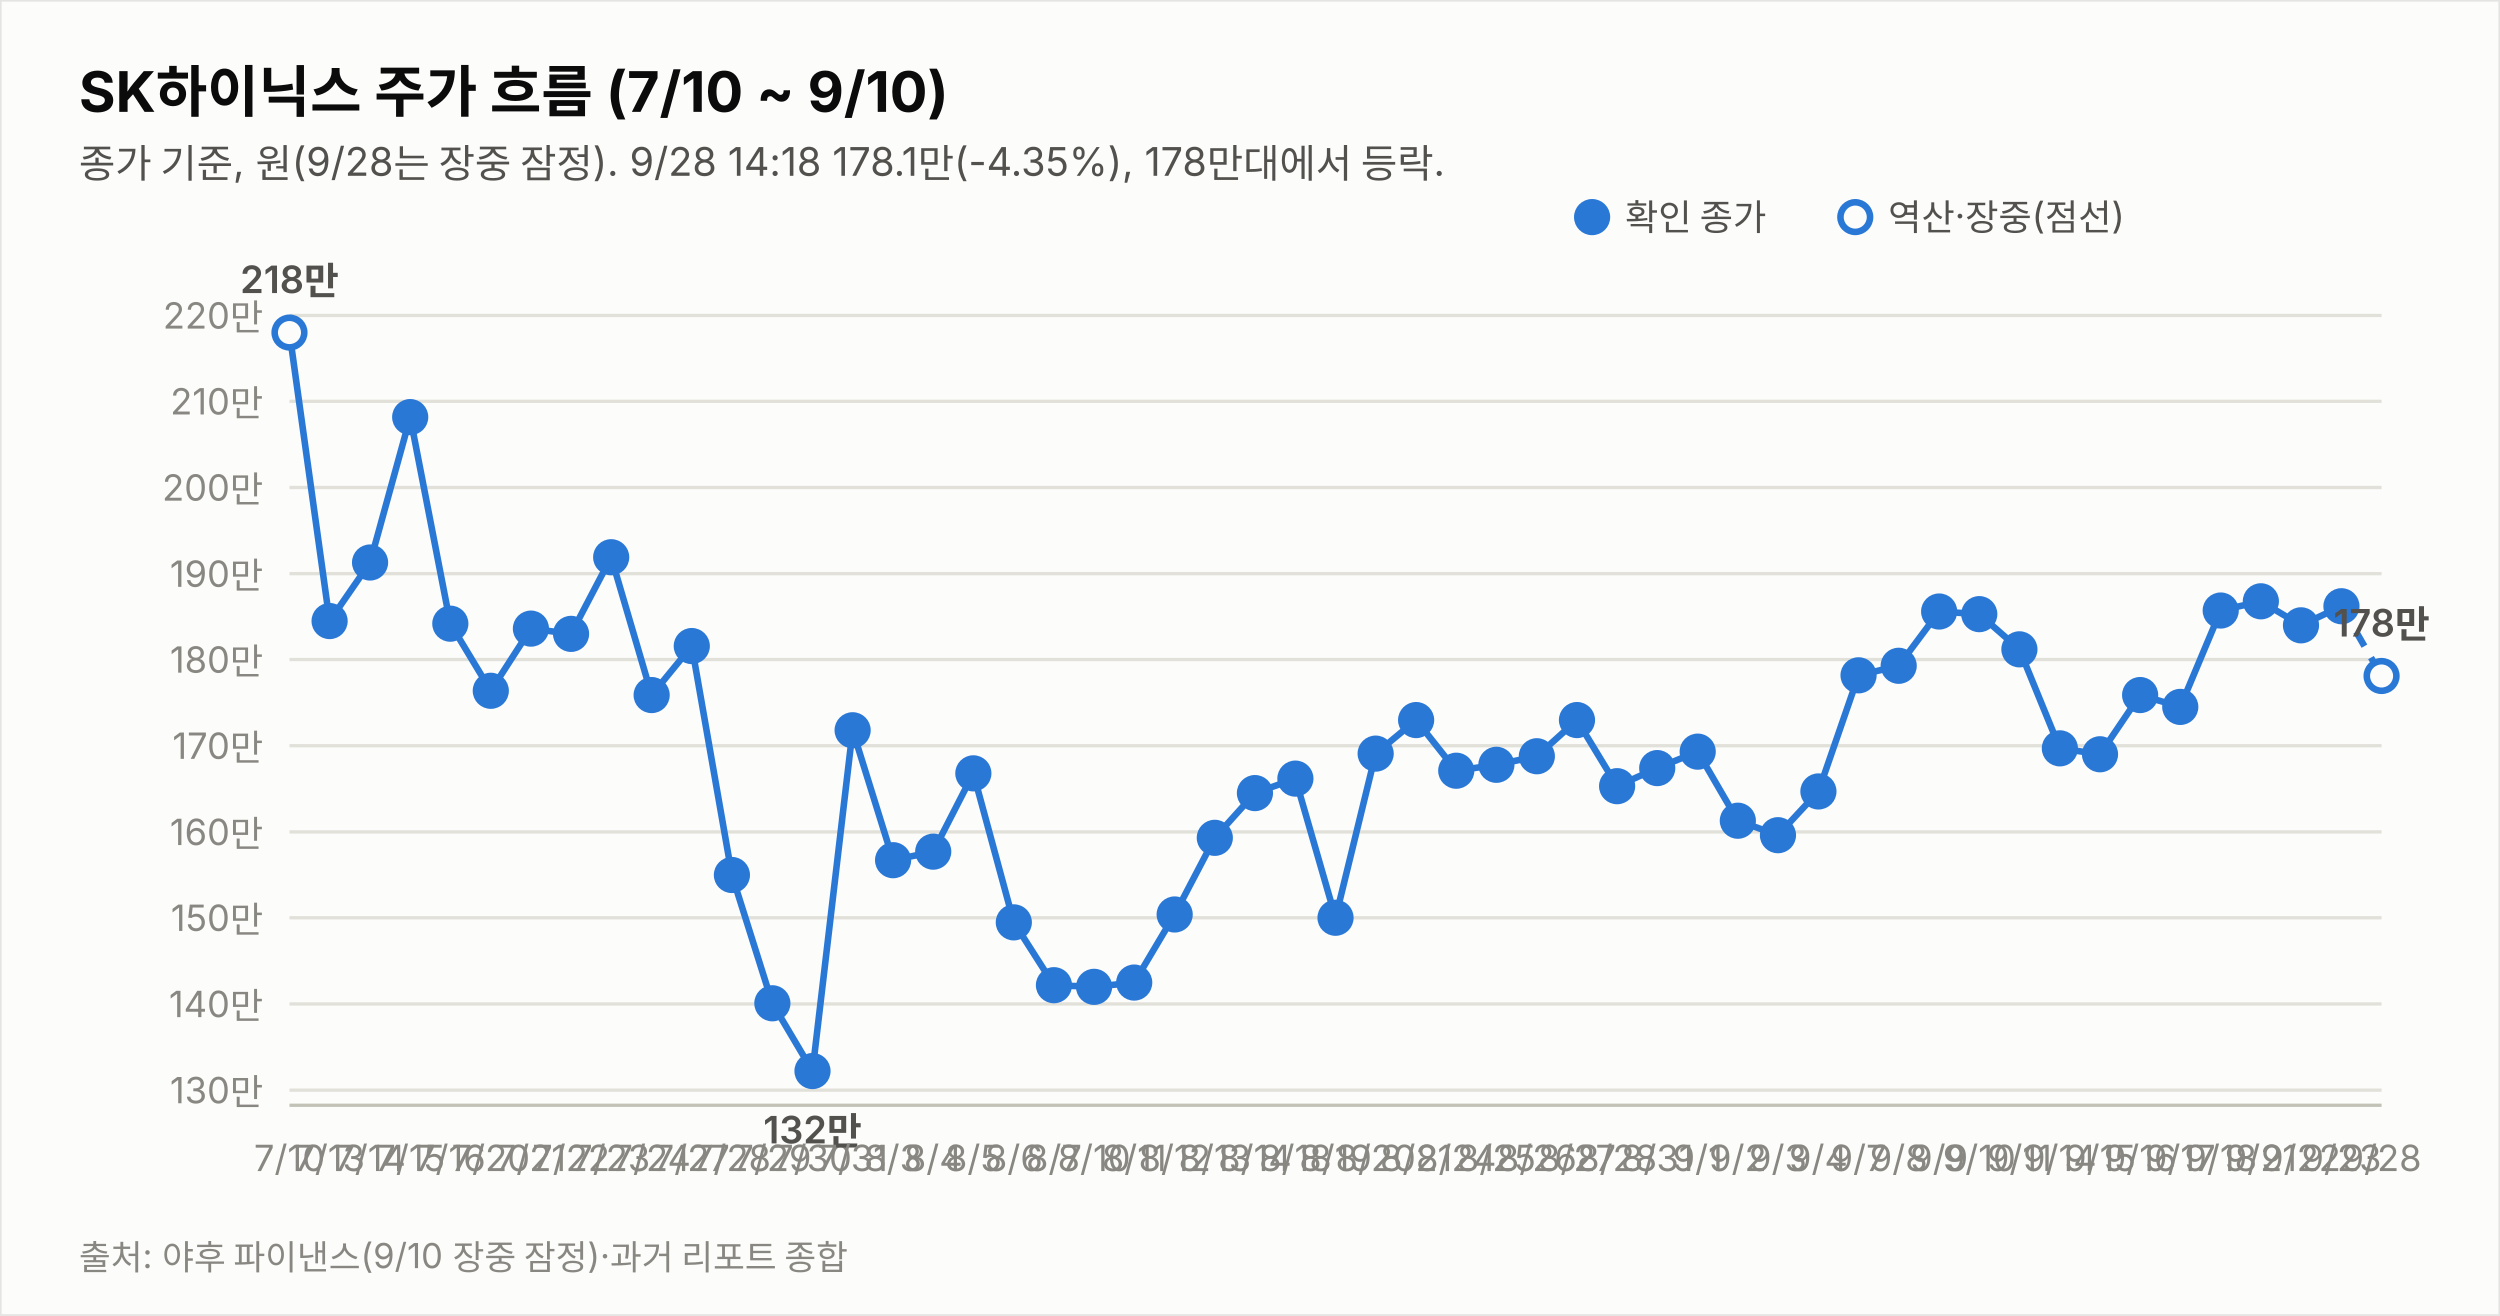
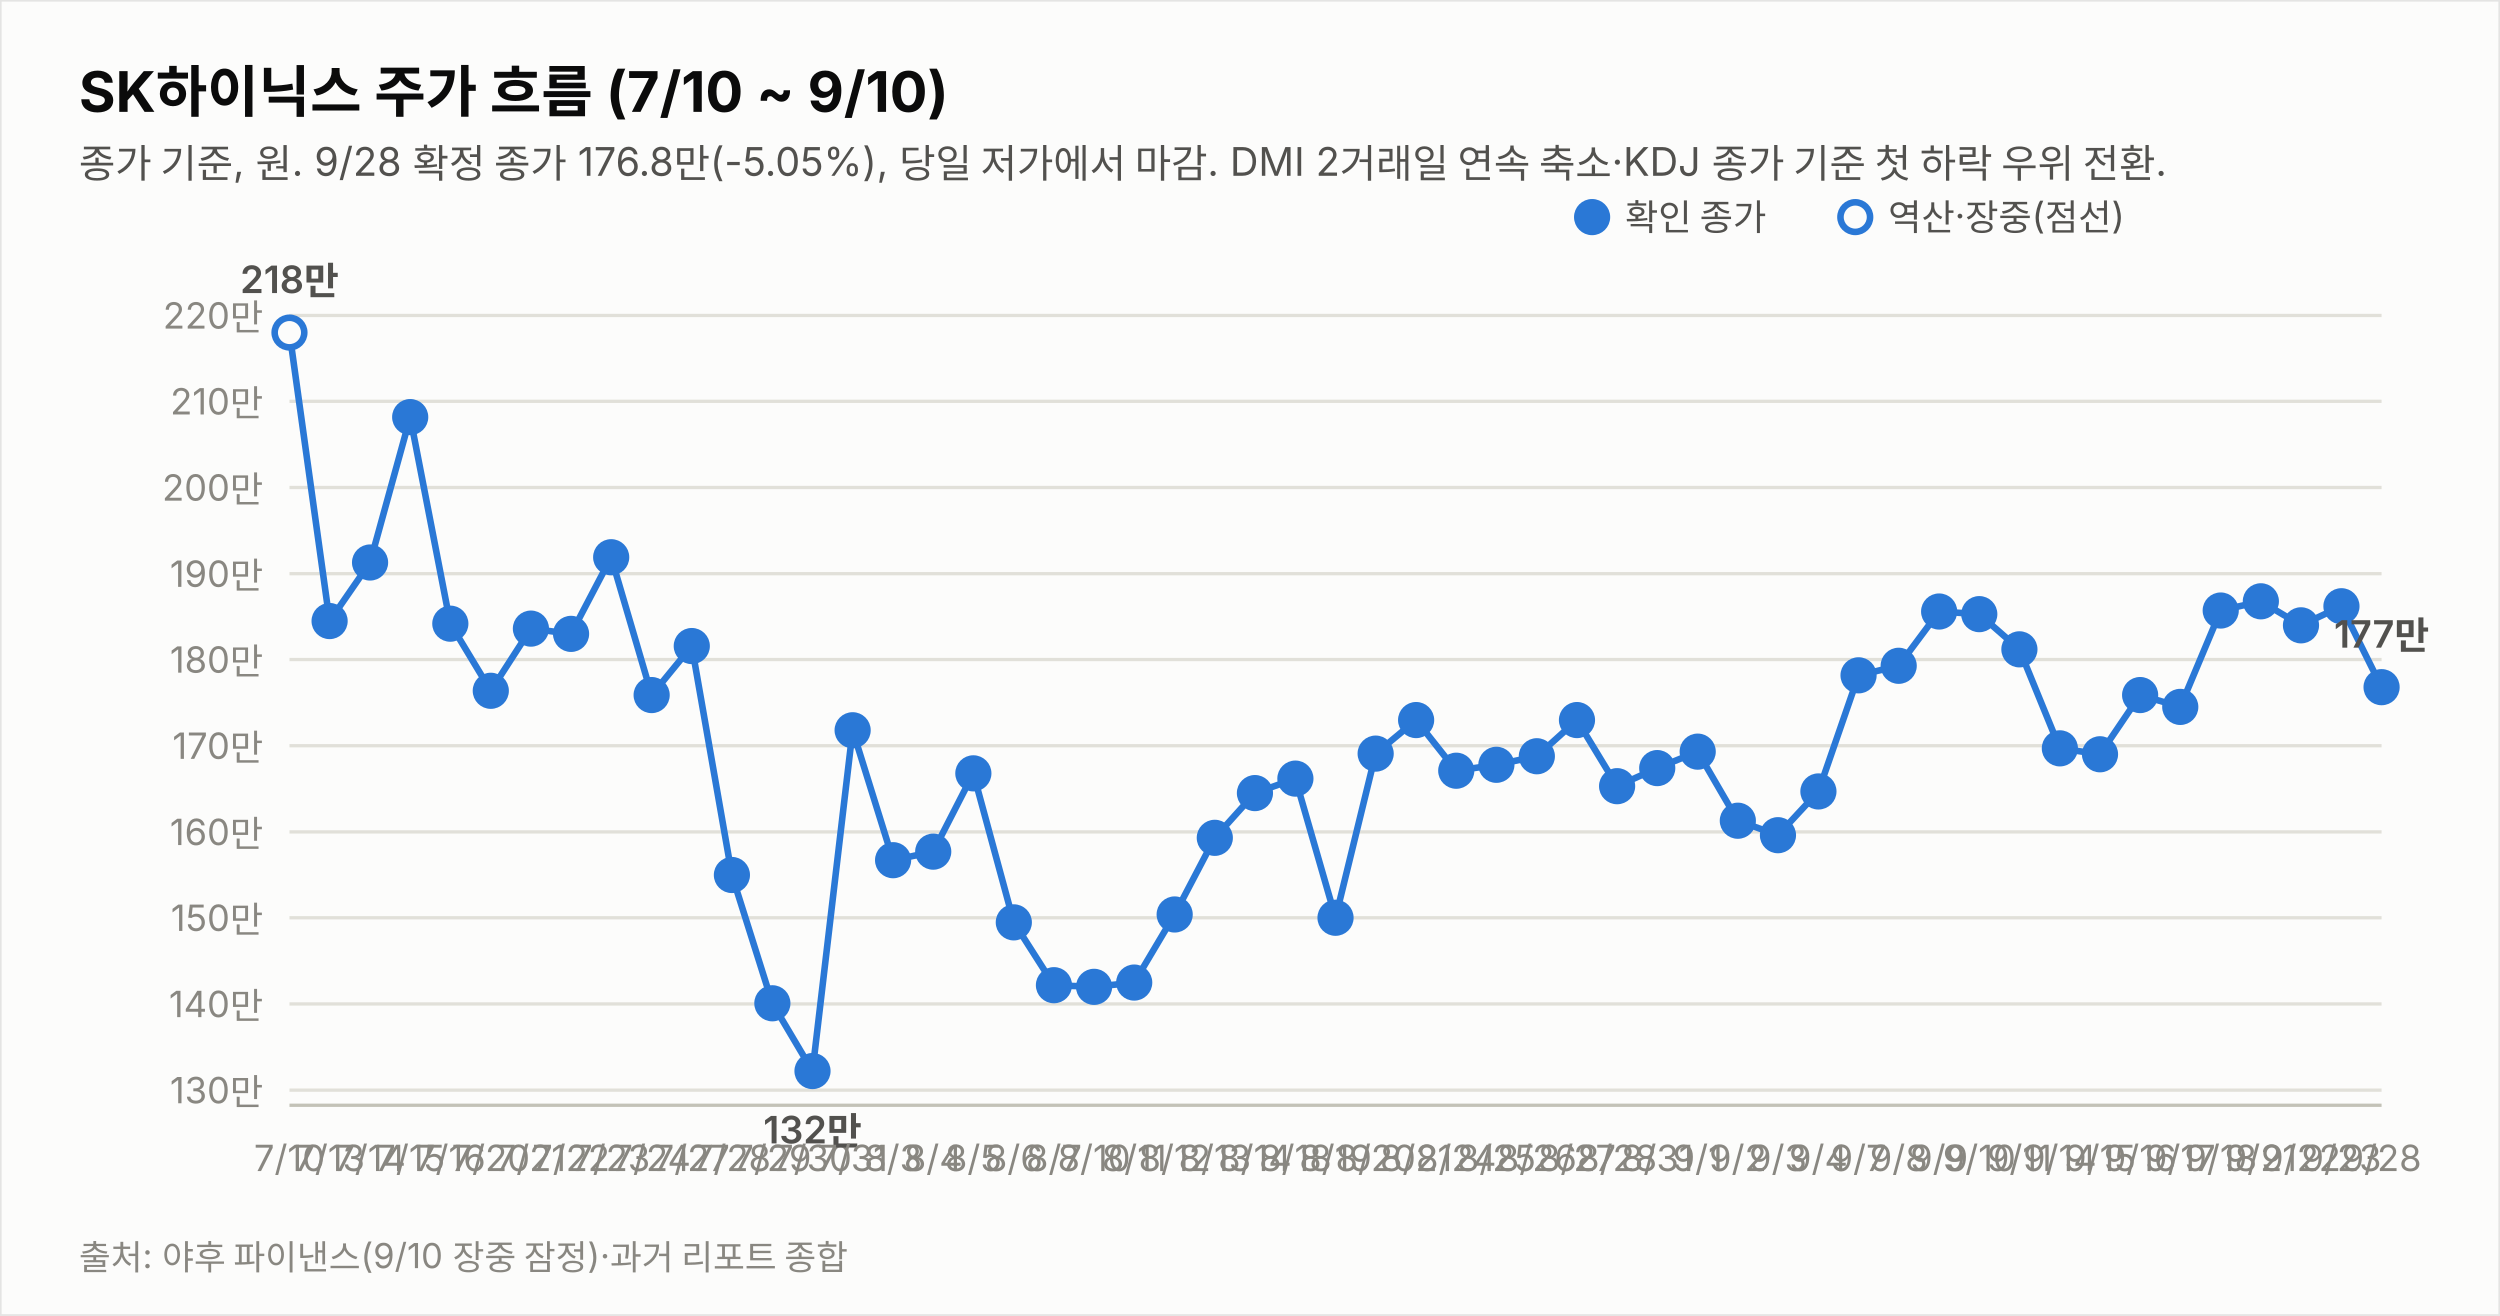
<svg xmlns="http://www.w3.org/2000/svg" width="760" height="400" viewBox="0 0 760 400" font-family="system-ui,-apple-system,&quot;Segoe UI&quot;,&quot;Malgun Gothic&quot;,&quot;Apple SD Gothic Neo&quot;,sans-serif">
  <rect width="760" height="400" fill="#fcfcfb" stroke="rgba(11,11,11,0.10)" />
  <text x="24" y="34" font-size="17" font-weight="700" fill="#0b0b0b">SK하이닉스 주가 흐름 (7/10 ~ 9/10)</text>
-   <text x="24" y="54" font-size="12" fill="#52514e">종가 기준, 원(9/28는 장중 잠정). 9/28 14:18 178.1만(-4.35%), 178만대에서 등락.</text>
+   <text x="24" y="54" font-size="12" fill="#52514e">종가 기준, 원. 9/28 확정 종가 176.8만(-5.05%), 당일 저가에서 마감. DMI 2거래일 연속 축소·KDJ 종가 기준 첫 하락 우위 전환.</text>
  <line x1="88" y1="331.4" x2="724" y2="331.4" stroke="#e1e0d9" stroke-width="1" />
  <text x="80" y="335.4" font-size="11" fill="#898781" text-anchor="end" style="font-variant-numeric:tabular-nums">130만</text>
  <line x1="88" y1="305.2" x2="724" y2="305.2" stroke="#e1e0d9" stroke-width="1" />
  <text x="80" y="309.2" font-size="11" fill="#898781" text-anchor="end" style="font-variant-numeric:tabular-nums">140만</text>
  <line x1="88" y1="279.0" x2="724" y2="279.0" stroke="#e1e0d9" stroke-width="1" />
  <text x="80" y="283.0" font-size="11" fill="#898781" text-anchor="end" style="font-variant-numeric:tabular-nums">150만</text>
  <line x1="88" y1="252.9" x2="724" y2="252.9" stroke="#e1e0d9" stroke-width="1" />
  <text x="80" y="256.9" font-size="11" fill="#898781" text-anchor="end" style="font-variant-numeric:tabular-nums">160만</text>
  <line x1="88" y1="226.7" x2="724" y2="226.7" stroke="#e1e0d9" stroke-width="1" />
  <text x="80" y="230.7" font-size="11" fill="#898781" text-anchor="end" style="font-variant-numeric:tabular-nums">170만</text>
  <line x1="88" y1="200.5" x2="724" y2="200.5" stroke="#e1e0d9" stroke-width="1" />
  <text x="80" y="204.5" font-size="11" fill="#898781" text-anchor="end" style="font-variant-numeric:tabular-nums">180만</text>
  <line x1="88" y1="174.4" x2="724" y2="174.4" stroke="#e1e0d9" stroke-width="1" />
  <text x="80" y="178.4" font-size="11" fill="#898781" text-anchor="end" style="font-variant-numeric:tabular-nums">190만</text>
  <line x1="88" y1="148.2" x2="724" y2="148.2" stroke="#e1e0d9" stroke-width="1" />
  <text x="80" y="152.2" font-size="11" fill="#898781" text-anchor="end" style="font-variant-numeric:tabular-nums">200만</text>
  <line x1="88" y1="122.0" x2="724" y2="122.0" stroke="#e1e0d9" stroke-width="1" />
  <text x="80" y="126.0" font-size="11" fill="#898781" text-anchor="end" style="font-variant-numeric:tabular-nums">210만</text>
  <line x1="88" y1="95.9" x2="724" y2="95.9" stroke="#e1e0d9" stroke-width="1" />
  <text x="80" y="99.9" font-size="11" fill="#898781" text-anchor="end" style="font-variant-numeric:tabular-nums">220만</text>
  <line x1="88" y1="336" x2="724" y2="336" stroke="#c3c2b7" stroke-width="1" />
-   <path d="M88.0,101.1 L100.2,188.8 L112.5,171.0 L124.7,126.8 L136.9,189.6 L149.2,210.0 L161.4,191.1 L173.6,192.7 L185.8,169.4 L198.1,211.3 L210.3,196.4 L222.5,266.0 L234.8,305.0 L247.0,325.6 L259.2,222.0 L271.5,261.5 L283.7,258.9 L295.9,235.1 L308.2,280.4 L320.4,299.5 L332.6,300.0 L344.8,298.7 L357.1,278.0 L369.3,254.7 L381.5,241.1 L393.8,236.7 L406.0,279.0 L418.2,229.1 L430.5,218.9 L442.7,234.3 L454.9,232.5 L467.2,229.9 L479.4,218.9 L491.6,239.0 L503.8,233.5 L516.1,228.5 L528.3,249.5 L540.5,253.9 L552.8,240.6 L565.0,205.3 L577.2,202.4 L589.5,185.9 L601.7,186.7 L613.9,197.4 L626.2,227.5 L638.4,229.3 L650.6,211.3 L662.8,214.9 L675.1,185.6 L687.3,182.8 L699.5,190.1 L711.8,184.3" fill="none" stroke="#2a78d6" stroke-width="2" />
-   <path d="M711.8,184.3 L724.0,205.5" fill="none" stroke="#2a78d6" stroke-width="2" stroke-dasharray="5 4" />
+   <path d="M88.0,101.1 L100.2,188.8 L112.5,171.0 L124.7,126.8 L136.9,189.6 L149.2,210.0 L161.4,191.1 L173.6,192.7 L185.8,169.4 L198.1,211.3 L210.3,196.4 L222.5,266.0 L234.8,305.0 L247.0,325.6 L259.2,222.0 L271.5,261.5 L283.7,258.9 L295.9,235.1 L308.2,280.4 L320.4,299.5 L332.6,300.0 L344.8,298.7 L357.1,278.0 L369.3,254.7 L381.5,241.1 L393.8,236.7 L406.0,279.0 L418.2,229.1 L430.5,218.9 L442.7,234.3 L454.9,232.5 L467.2,229.9 L479.4,218.9 L491.6,239.0 L503.8,233.5 L516.1,228.5 L528.3,249.5 L540.5,253.9 L552.8,240.6 L565.0,205.3 L577.2,202.4 L589.5,185.9 L601.7,186.7 L613.9,197.4 L626.2,227.5 L638.4,229.3 L650.6,211.3 L662.8,214.9 L675.1,185.6 L687.3,182.8 L699.5,190.1 L711.8,184.3 L724.0,208.9" fill="none" stroke="#2a78d6" stroke-width="2" />
  <circle cx="88.0" cy="101.1" r="4.5" fill="#fcfcfb" stroke="#2a78d6" stroke-width="2" />
  <text x="88.0" y="356" font-size="11" fill="#898781" text-anchor="middle">7/10</text>
  <text x="88.0" y="89.1" font-size="11.5" font-weight="600" fill="#52514e" text-anchor="middle" style="font-variant-numeric:tabular-nums">218만</text>
  <circle cx="100.2" cy="188.8" r="4.5" fill="#2a78d6" stroke="#2a78d6" stroke-width="2" />
  <text x="100.2" y="356" font-size="11" fill="#898781" text-anchor="middle">7/13</text>
  <circle cx="112.5" cy="171.0" r="4.5" fill="#2a78d6" stroke="#2a78d6" stroke-width="2" />
  <text x="112.5" y="356" font-size="11" fill="#898781" text-anchor="middle">7/14</text>
  <circle cx="124.7" cy="126.8" r="4.5" fill="#2a78d6" stroke="#2a78d6" stroke-width="2" />
  <text x="124.7" y="356" font-size="11" fill="#898781" text-anchor="middle">7/15</text>
  <circle cx="136.9" cy="189.6" r="4.5" fill="#2a78d6" stroke="#2a78d6" stroke-width="2" />
  <text x="136.9" y="356" font-size="11" fill="#898781" text-anchor="middle">7/16</text>
  <circle cx="149.2" cy="210.0" r="4.5" fill="#2a78d6" stroke="#2a78d6" stroke-width="2" />
  <text x="149.2" y="356" font-size="11" fill="#898781" text-anchor="middle">7/20</text>
  <circle cx="161.4" cy="191.1" r="4.5" fill="#2a78d6" stroke="#2a78d6" stroke-width="2" />
  <text x="161.4" y="356" font-size="11" fill="#898781" text-anchor="middle">7/21</text>
  <circle cx="173.6" cy="192.7" r="4.5" fill="#2a78d6" stroke="#2a78d6" stroke-width="2" />
  <text x="173.6" y="356" font-size="11" fill="#898781" text-anchor="middle">7/22</text>
  <circle cx="185.8" cy="169.4" r="4.5" fill="#2a78d6" stroke="#2a78d6" stroke-width="2" />
  <text x="185.8" y="356" font-size="11" fill="#898781" text-anchor="middle">7/23</text>
  <circle cx="198.1" cy="211.3" r="4.5" fill="#2a78d6" stroke="#2a78d6" stroke-width="2" />
  <text x="198.1" y="356" font-size="11" fill="#898781" text-anchor="middle">7/24</text>
  <circle cx="210.3" cy="196.4" r="4.5" fill="#2a78d6" stroke="#2a78d6" stroke-width="2" />
  <text x="210.3" y="356" font-size="11" fill="#898781" text-anchor="middle">7/27</text>
  <circle cx="222.5" cy="266.0" r="4.5" fill="#2a78d6" stroke="#2a78d6" stroke-width="2" />
  <text x="222.5" y="356" font-size="11" fill="#898781" text-anchor="middle">7/28</text>
  <circle cx="234.8" cy="305.0" r="4.5" fill="#2a78d6" stroke="#2a78d6" stroke-width="2" />
  <text x="234.8" y="356" font-size="11" fill="#898781" text-anchor="middle">7/29</text>
  <circle cx="247.0" cy="325.6" r="4.5" fill="#2a78d6" stroke="#2a78d6" stroke-width="2" />
  <text x="247.0" y="356" font-size="11" fill="#898781" text-anchor="middle">7/30</text>
  <text x="247.0" y="347.6" font-size="11.5" font-weight="600" fill="#52514e" text-anchor="middle" style="font-variant-numeric:tabular-nums">132만</text>
  <circle cx="259.2" cy="222.0" r="4.5" fill="#2a78d6" stroke="#2a78d6" stroke-width="2" />
  <text x="259.2" y="356" font-size="11" fill="#898781" text-anchor="middle">7/31</text>
  <circle cx="271.5" cy="261.5" r="4.5" fill="#2a78d6" stroke="#2a78d6" stroke-width="2" />
  <text x="271.5" y="356" font-size="11" fill="#898781" text-anchor="middle">8/3</text>
  <circle cx="283.7" cy="258.9" r="4.5" fill="#2a78d6" stroke="#2a78d6" stroke-width="2" />
  <text x="283.7" y="356" font-size="11" fill="#898781" text-anchor="middle">8/4</text>
  <circle cx="295.9" cy="235.1" r="4.5" fill="#2a78d6" stroke="#2a78d6" stroke-width="2" />
  <text x="295.9" y="356" font-size="11" fill="#898781" text-anchor="middle">8/5</text>
  <circle cx="308.2" cy="280.4" r="4.5" fill="#2a78d6" stroke="#2a78d6" stroke-width="2" />
  <text x="308.2" y="356" font-size="11" fill="#898781" text-anchor="middle">8/6</text>
  <circle cx="320.4" cy="299.5" r="4.5" fill="#2a78d6" stroke="#2a78d6" stroke-width="2" />
  <text x="320.4" y="356" font-size="11" fill="#898781" text-anchor="middle">8/7</text>
  <circle cx="332.6" cy="300.0" r="4.5" fill="#2a78d6" stroke="#2a78d6" stroke-width="2" />
  <text x="332.6" y="356" font-size="11" fill="#898781" text-anchor="middle">8/10</text>
  <circle cx="344.8" cy="298.7" r="4.5" fill="#2a78d6" stroke="#2a78d6" stroke-width="2" />
  <text x="344.8" y="356" font-size="11" fill="#898781" text-anchor="middle">8/11</text>
  <circle cx="357.1" cy="278.0" r="4.5" fill="#2a78d6" stroke="#2a78d6" stroke-width="2" />
  <text x="357.1" y="356" font-size="11" fill="#898781" text-anchor="middle">8/12</text>
  <circle cx="369.3" cy="254.7" r="4.5" fill="#2a78d6" stroke="#2a78d6" stroke-width="2" />
  <text x="369.3" y="356" font-size="11" fill="#898781" text-anchor="middle">8/13</text>
  <circle cx="381.5" cy="241.1" r="4.5" fill="#2a78d6" stroke="#2a78d6" stroke-width="2" />
  <text x="381.5" y="356" font-size="11" fill="#898781" text-anchor="middle">8/14</text>
  <circle cx="393.8" cy="236.7" r="4.5" fill="#2a78d6" stroke="#2a78d6" stroke-width="2" />
  <text x="393.8" y="356" font-size="11" fill="#898781" text-anchor="middle">8/18</text>
  <circle cx="406.0" cy="279.0" r="4.5" fill="#2a78d6" stroke="#2a78d6" stroke-width="2" />
  <text x="406.0" y="356" font-size="11" fill="#898781" text-anchor="middle">8/19</text>
  <circle cx="418.2" cy="229.1" r="4.5" fill="#2a78d6" stroke="#2a78d6" stroke-width="2" />
  <text x="418.2" y="356" font-size="11" fill="#898781" text-anchor="middle">8/20</text>
  <circle cx="430.5" cy="218.9" r="4.5" fill="#2a78d6" stroke="#2a78d6" stroke-width="2" />
  <text x="430.5" y="356" font-size="11" fill="#898781" text-anchor="middle">8/21</text>
  <circle cx="442.7" cy="234.3" r="4.5" fill="#2a78d6" stroke="#2a78d6" stroke-width="2" />
  <text x="442.7" y="356" font-size="11" fill="#898781" text-anchor="middle">8/24</text>
  <circle cx="454.9" cy="232.5" r="4.5" fill="#2a78d6" stroke="#2a78d6" stroke-width="2" />
  <text x="454.9" y="356" font-size="11" fill="#898781" text-anchor="middle">8/25</text>
  <circle cx="467.2" cy="229.9" r="4.5" fill="#2a78d6" stroke="#2a78d6" stroke-width="2" />
  <text x="467.2" y="356" font-size="11" fill="#898781" text-anchor="middle">8/26</text>
  <circle cx="479.4" cy="218.9" r="4.5" fill="#2a78d6" stroke="#2a78d6" stroke-width="2" />
  <text x="479.4" y="356" font-size="11" fill="#898781" text-anchor="middle">8/27</text>
  <circle cx="491.6" cy="239.0" r="4.5" fill="#2a78d6" stroke="#2a78d6" stroke-width="2" />
  <text x="491.6" y="356" font-size="11" fill="#898781" text-anchor="middle">8/28</text>
  <circle cx="503.8" cy="233.5" r="4.5" fill="#2a78d6" stroke="#2a78d6" stroke-width="2" />
  <text x="503.8" y="356" font-size="11" fill="#898781" text-anchor="middle">8/31</text>
  <circle cx="516.1" cy="228.5" r="4.5" fill="#2a78d6" stroke="#2a78d6" stroke-width="2" />
  <text x="516.1" y="356" font-size="11" fill="#898781" text-anchor="middle">9/1</text>
  <circle cx="528.3" cy="249.5" r="4.5" fill="#2a78d6" stroke="#2a78d6" stroke-width="2" />
  <text x="528.3" y="356" font-size="11" fill="#898781" text-anchor="middle">9/2</text>
  <circle cx="540.5" cy="253.9" r="4.5" fill="#2a78d6" stroke="#2a78d6" stroke-width="2" />
  <text x="540.5" y="356" font-size="11" fill="#898781" text-anchor="middle">9/3</text>
  <circle cx="552.8" cy="240.6" r="4.5" fill="#2a78d6" stroke="#2a78d6" stroke-width="2" />
  <text x="552.8" y="356" font-size="11" fill="#898781" text-anchor="middle">9/4</text>
  <circle cx="565.0" cy="205.3" r="4.5" fill="#2a78d6" stroke="#2a78d6" stroke-width="2" />
  <text x="565.0" y="356" font-size="11" fill="#898781" text-anchor="middle">9/7</text>
  <circle cx="577.2" cy="202.4" r="4.5" fill="#2a78d6" stroke="#2a78d6" stroke-width="2" />
  <text x="577.2" y="356" font-size="11" fill="#898781" text-anchor="middle">9/8</text>
  <circle cx="589.5" cy="185.9" r="4.5" fill="#2a78d6" stroke="#2a78d6" stroke-width="2" />
  <text x="589.5" y="356" font-size="11" fill="#898781" text-anchor="middle">9/9</text>
  <circle cx="601.7" cy="186.7" r="4.5" fill="#2a78d6" stroke="#2a78d6" stroke-width="2" />
  <text x="601.7" y="356" font-size="11" fill="#898781" text-anchor="middle">9/10</text>
  <circle cx="613.9" cy="197.4" r="4.5" fill="#2a78d6" stroke="#2a78d6" stroke-width="2" />
  <text x="613.9" y="356" font-size="11" fill="#898781" text-anchor="middle">9/11</text>
  <circle cx="626.2" cy="227.5" r="4.5" fill="#2a78d6" stroke="#2a78d6" stroke-width="2" />
  <text x="626.2" y="356" font-size="11" fill="#898781" text-anchor="middle">9/14</text>
  <circle cx="638.4" cy="229.3" r="4.5" fill="#2a78d6" stroke="#2a78d6" stroke-width="2" />
  <text x="638.4" y="356" font-size="11" fill="#898781" text-anchor="middle">9/15</text>
  <circle cx="650.6" cy="211.3" r="4.5" fill="#2a78d6" stroke="#2a78d6" stroke-width="2" />
  <text x="650.6" y="356" font-size="11" fill="#898781" text-anchor="middle">9/16</text>
  <circle cx="662.8" cy="214.9" r="4.5" fill="#2a78d6" stroke="#2a78d6" stroke-width="2" />
  <text x="662.8" y="356" font-size="11" fill="#898781" text-anchor="middle">9/17</text>
  <circle cx="675.1" cy="185.6" r="4.5" fill="#2a78d6" stroke="#2a78d6" stroke-width="2" />
  <text x="675.1" y="356" font-size="11" fill="#898781" text-anchor="middle">9/18</text>
  <circle cx="687.3" cy="182.8" r="4.5" fill="#2a78d6" stroke="#2a78d6" stroke-width="2" />
  <text x="687.3" y="356" font-size="11" fill="#898781" text-anchor="middle">9/21</text>
  <circle cx="699.5" cy="190.1" r="4.5" fill="#2a78d6" stroke="#2a78d6" stroke-width="2" />
  <text x="699.5" y="356" font-size="11" fill="#898781" text-anchor="middle">9/22</text>
  <circle cx="711.8" cy="184.3" r="4.5" fill="#2a78d6" stroke="#2a78d6" stroke-width="2" />
  <text x="711.8" y="356" font-size="11" fill="#898781" text-anchor="middle">9/23</text>
-   <circle cx="724.0" cy="205.5" r="4.5" fill="#fcfcfb" stroke="#2a78d6" stroke-width="2" />
+   <circle cx="724.0" cy="208.9" r="4.5" fill="#2a78d6" stroke="#2a78d6" stroke-width="2" />
  <text x="724.0" y="356" font-size="11" fill="#898781" text-anchor="middle">9/28</text>
-   <text x="724.0" y="193.5" font-size="11.5" font-weight="600" fill="#52514e" text-anchor="middle" style="font-variant-numeric:tabular-nums">178만</text>
+   <text x="724.0" y="196.9" font-size="11.5" font-weight="600" fill="#52514e" text-anchor="middle" style="font-variant-numeric:tabular-nums">177만</text>
  <circle cx="484" cy="66" r="4.5" fill="#2a78d6" stroke="#2a78d6" stroke-width="2" />
  <text x="494" y="70" font-size="11" fill="#52514e">확인 종가</text>
  <circle cx="564" cy="66" r="4.5" fill="#fcfcfb" stroke="#2a78d6" stroke-width="2" />
  <text x="574" y="70" font-size="11" fill="#52514e">역산·장중(점선)</text>
  <text x="24" y="386" font-size="10.5" fill="#898781">출처: 야후 파이낸스(9/10 장중 잠정)·과거 리포트 종합</text>
</svg>
